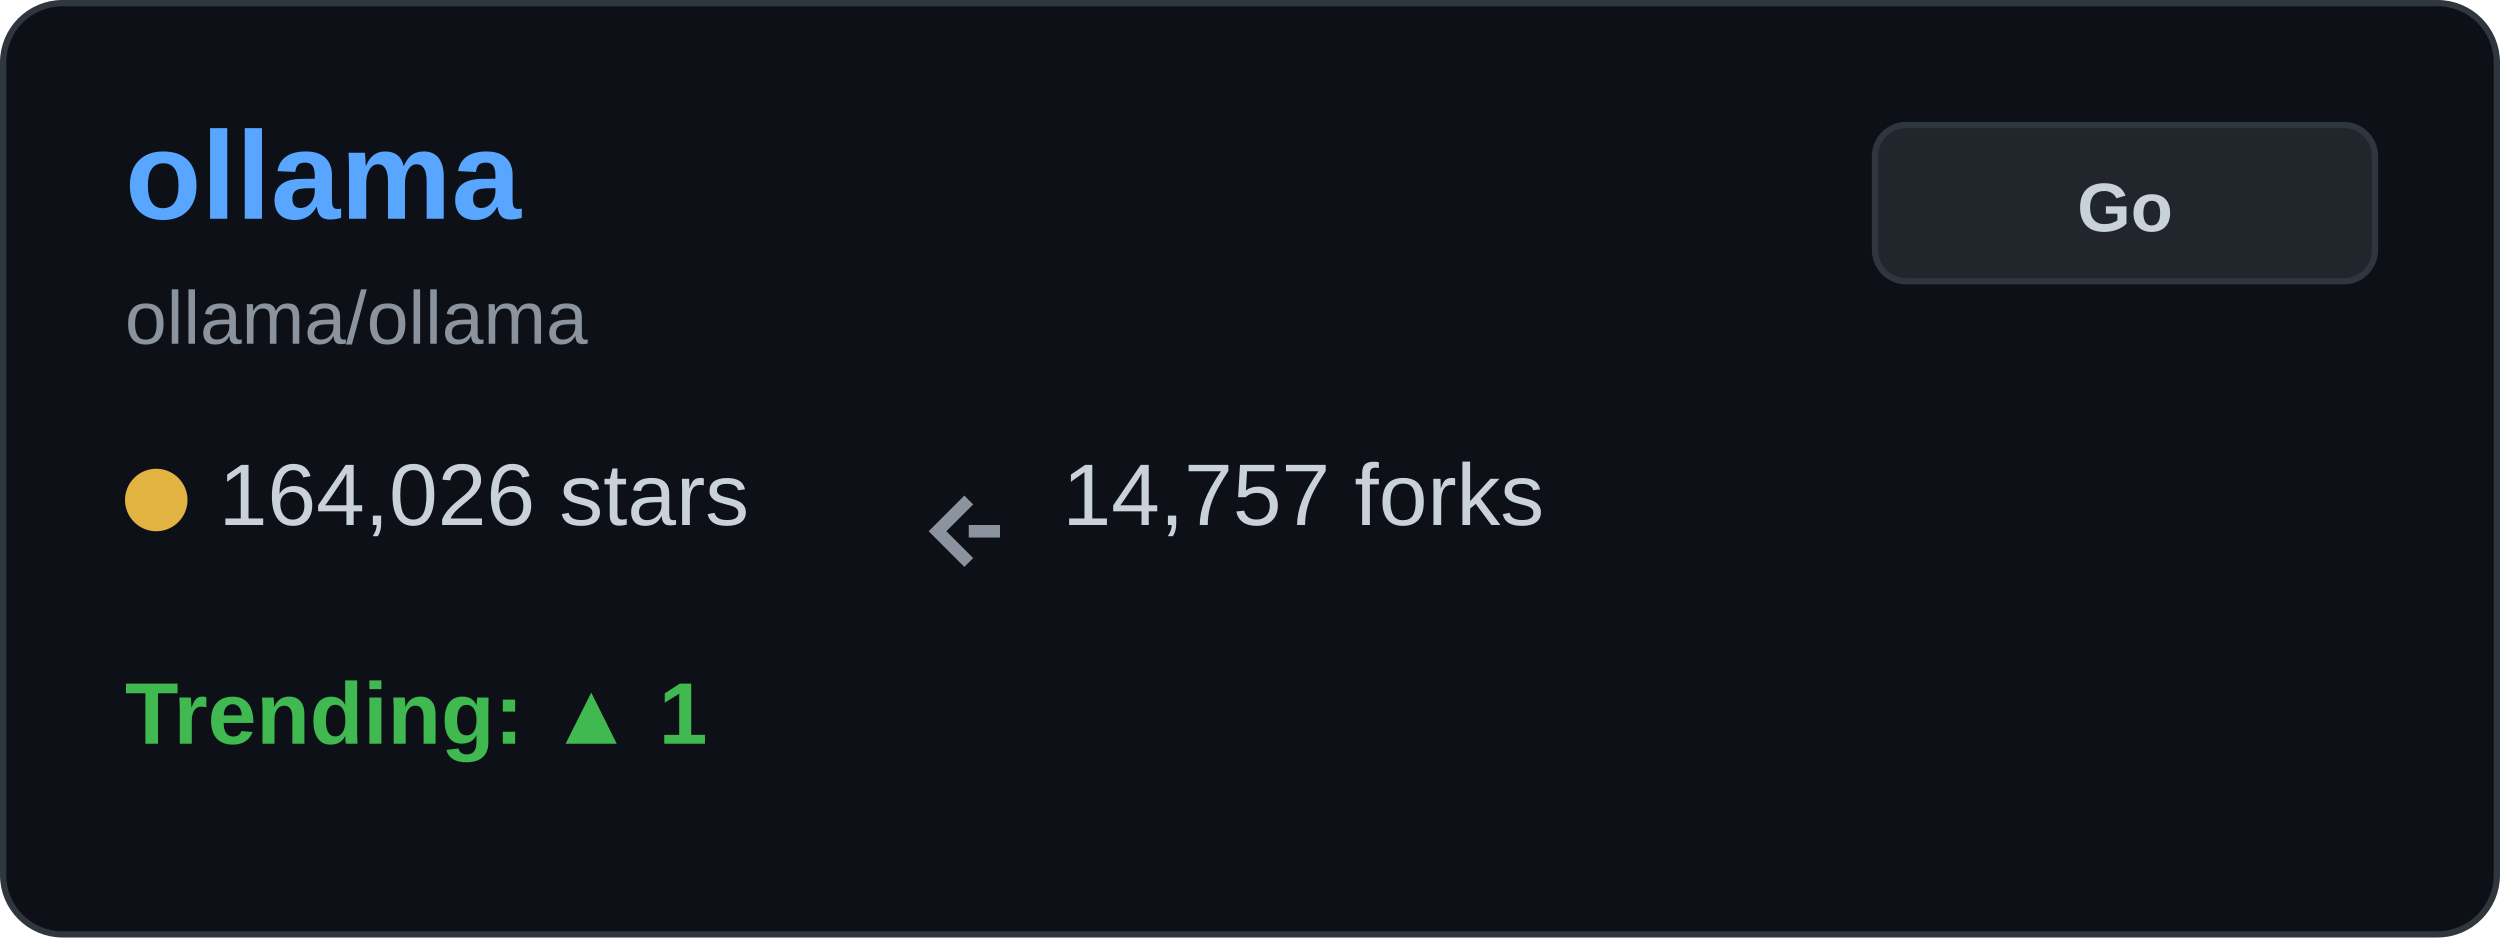
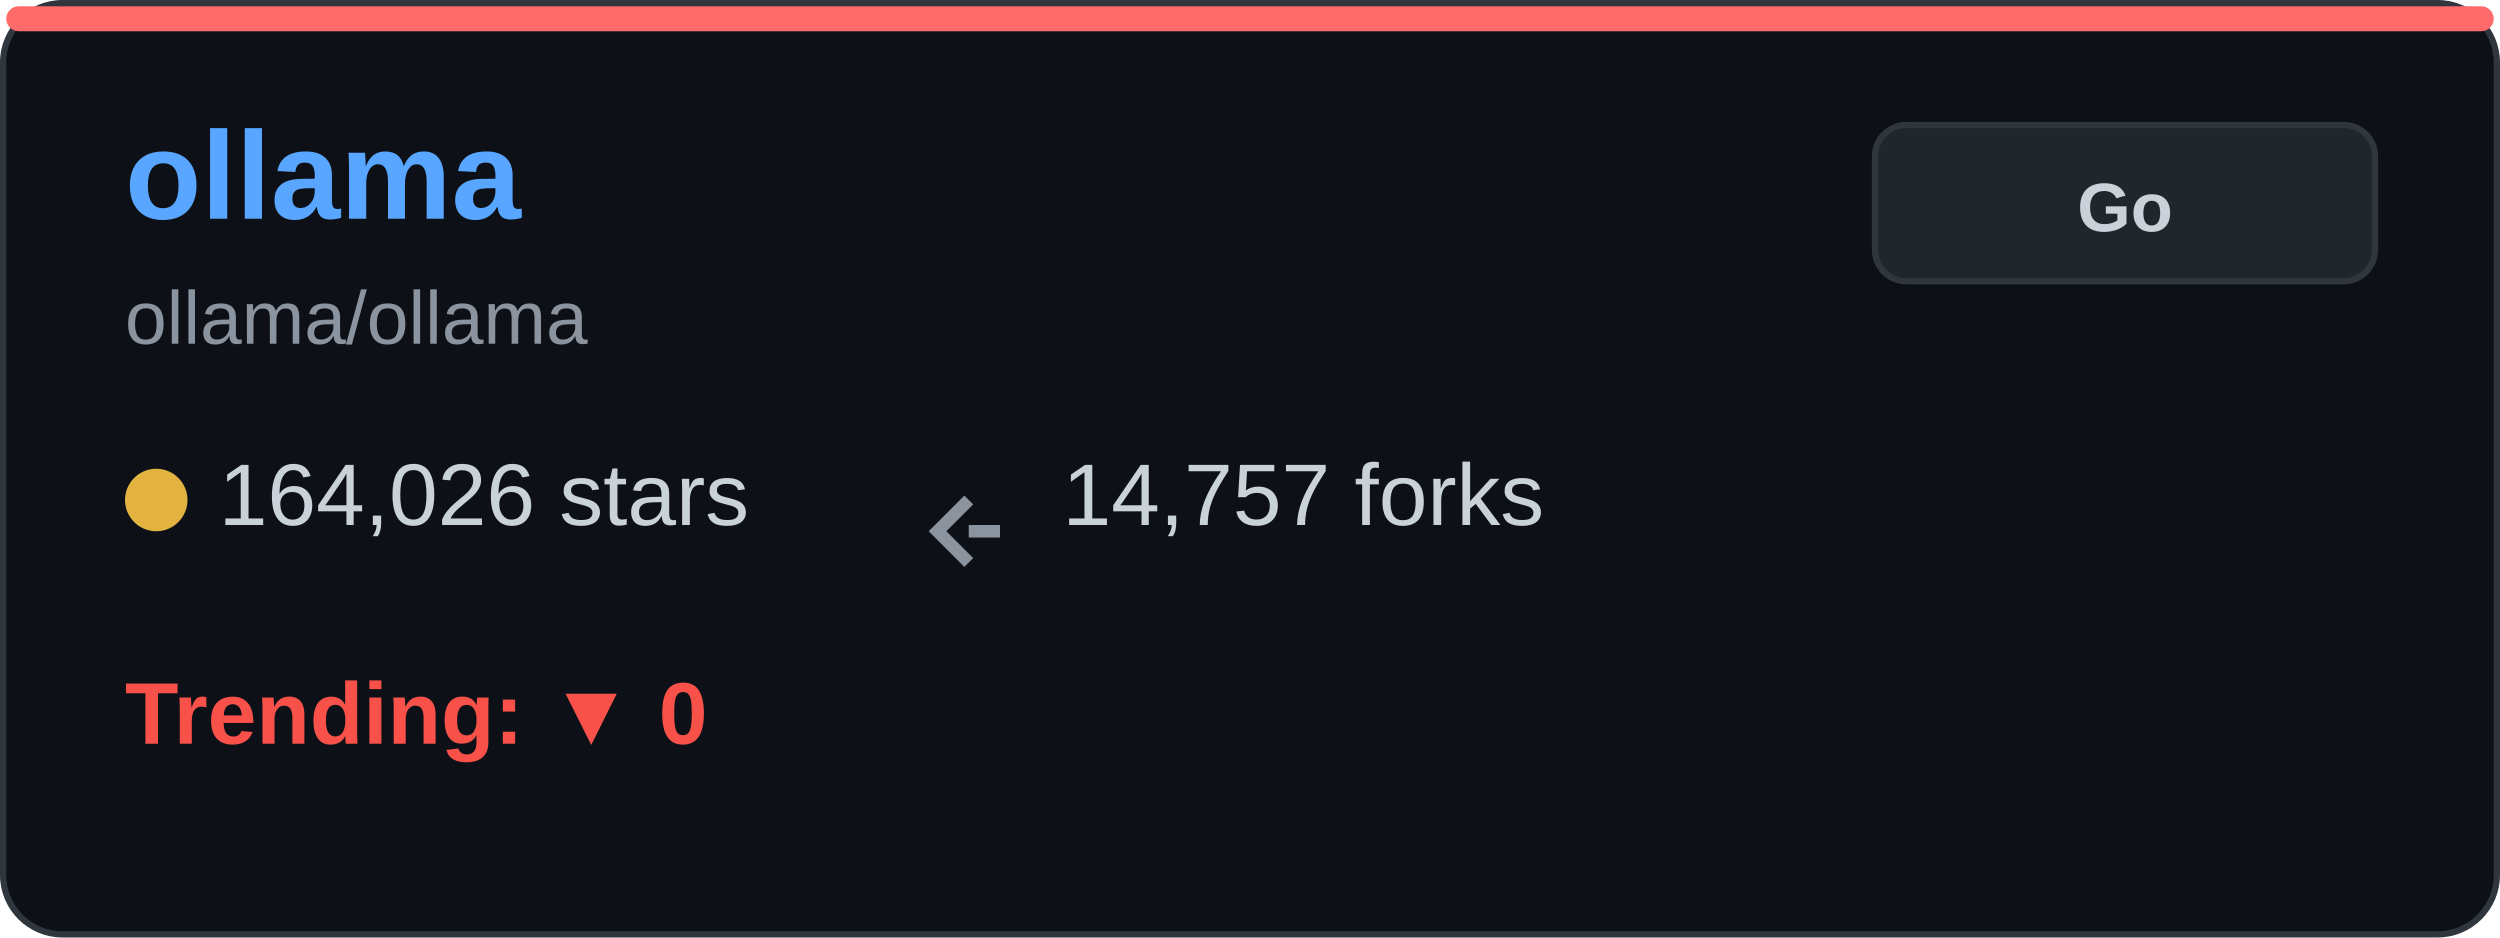
<svg xmlns="http://www.w3.org/2000/svg" width="400" height="150" viewBox="0 0 400 150" fill="none">
  <rect x="0.5" y="0.5" width="399" height="149" rx="9.5" fill="#0d1117" stroke="#30363d" />
+   <rect x="1" y="1" width="398" height="4" rx="2" fill="#ff6b6b" />
  <text x="20" y="35" font-family="Arial, sans-serif" font-size="20" font-weight="bold" fill="#58a6ff">ollama</text>
  <text x="20" y="55" font-family="Arial, sans-serif" font-size="12" fill="#8b949e">ollama/ollama</text>
  <g transform="translate(20, 80)">
    <circle cx="5" cy="0" r="5" fill="#e3b341" />
    <text x="15" y="4" font-family="Arial, sans-serif" font-size="14" fill="#c9d1d9">164,026 stars</text>
  </g>
  <g transform="translate(150, 80)">
    <path d="M5 0 L0 5 L5 10 M5 5 L10 5" stroke="#8b949e" stroke-width="2" fill="none" />
    <text x="20" y="4" font-family="Arial, sans-serif" font-size="14" fill="#c9d1d9">14,757 forks</text>
  </g>
  <g transform="translate(20, 115)">
-     <text x="0" y="4" font-family="Arial, sans-serif" font-size="14" font-weight="bold" fill="#3fb950">Trending: ▲ 1</text>
+     <text x="0" y="4" font-family="Arial, sans-serif" font-size="14" font-weight="bold" fill="#f85149">Trending: ▼ 0</text>
  </g>
  <rect x="300" y="20" width="80" height="25" rx="5" fill="#21262d" stroke="#30363d" />
  <text x="340" y="37" font-family="Arial, sans-serif" font-size="11" font-weight="bold" fill="#c9d1d9" text-anchor="middle">Go</text>
</svg>
